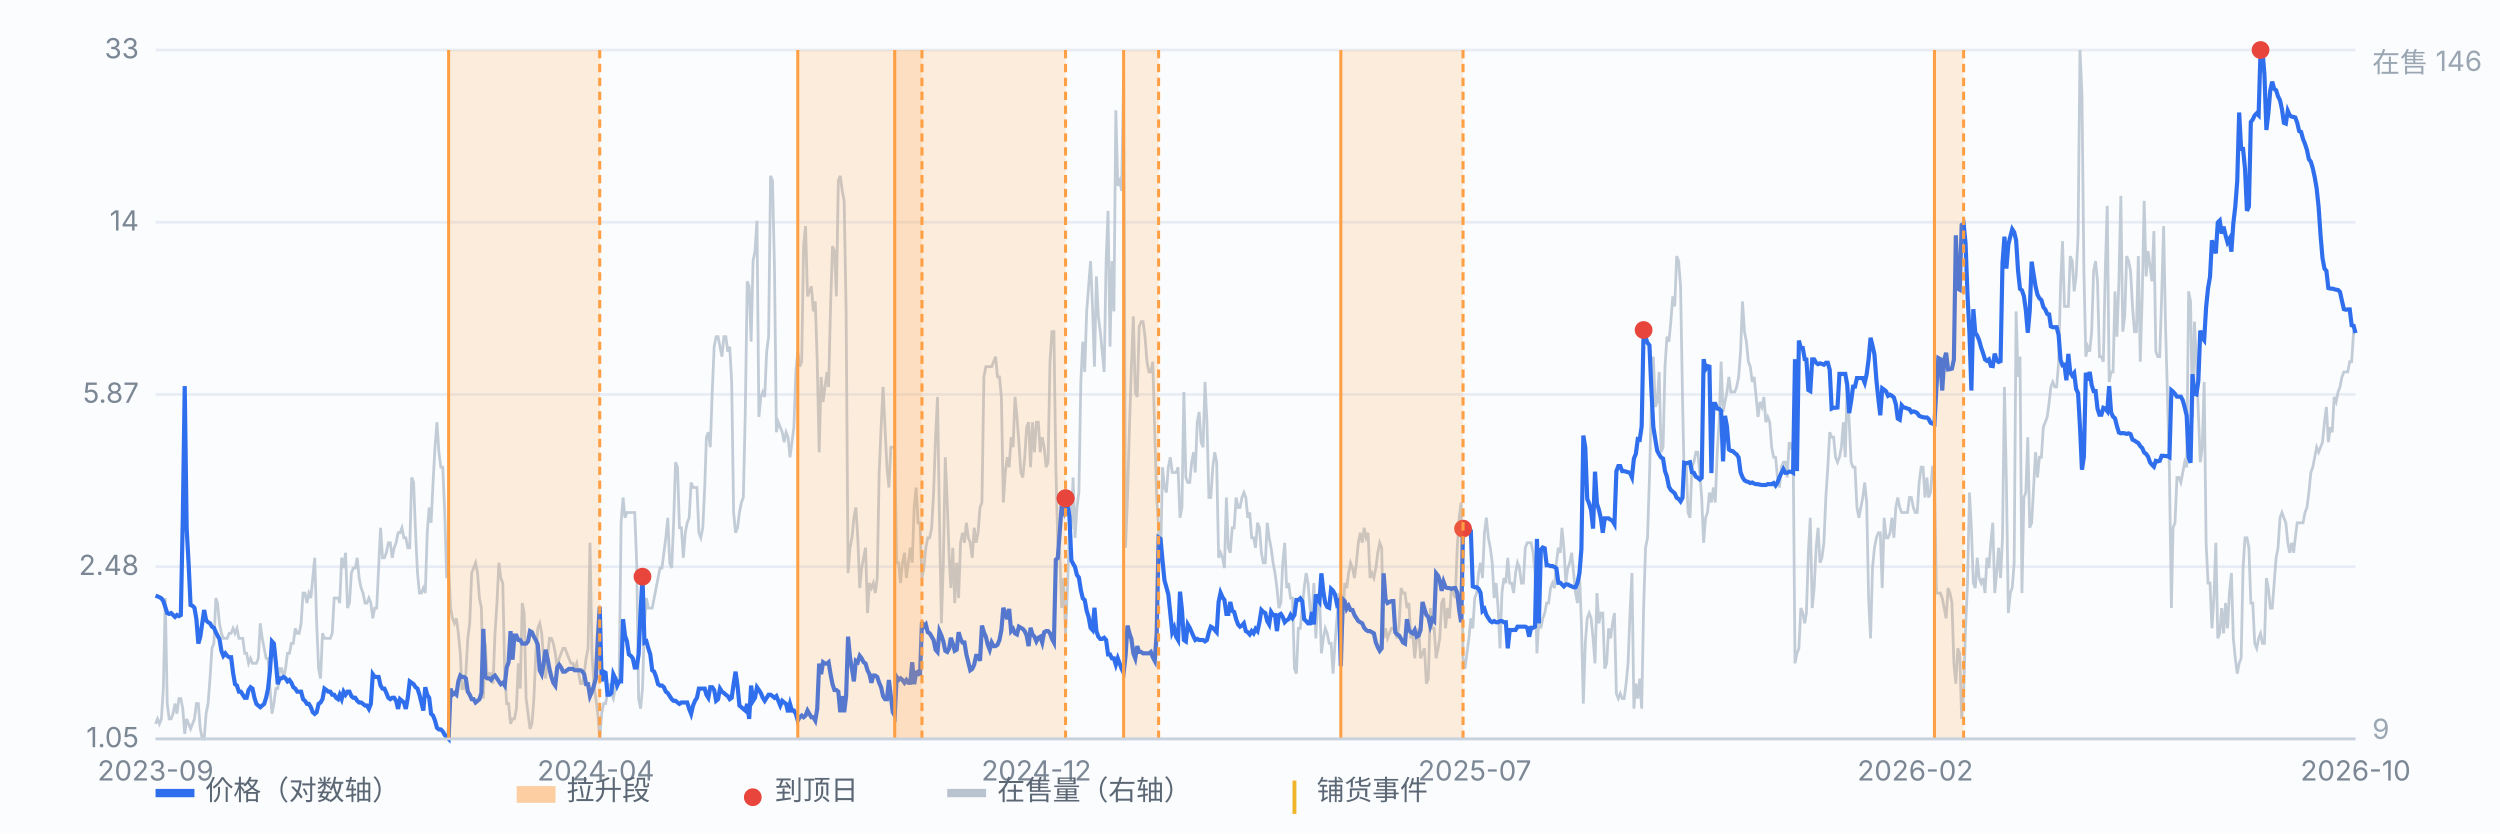
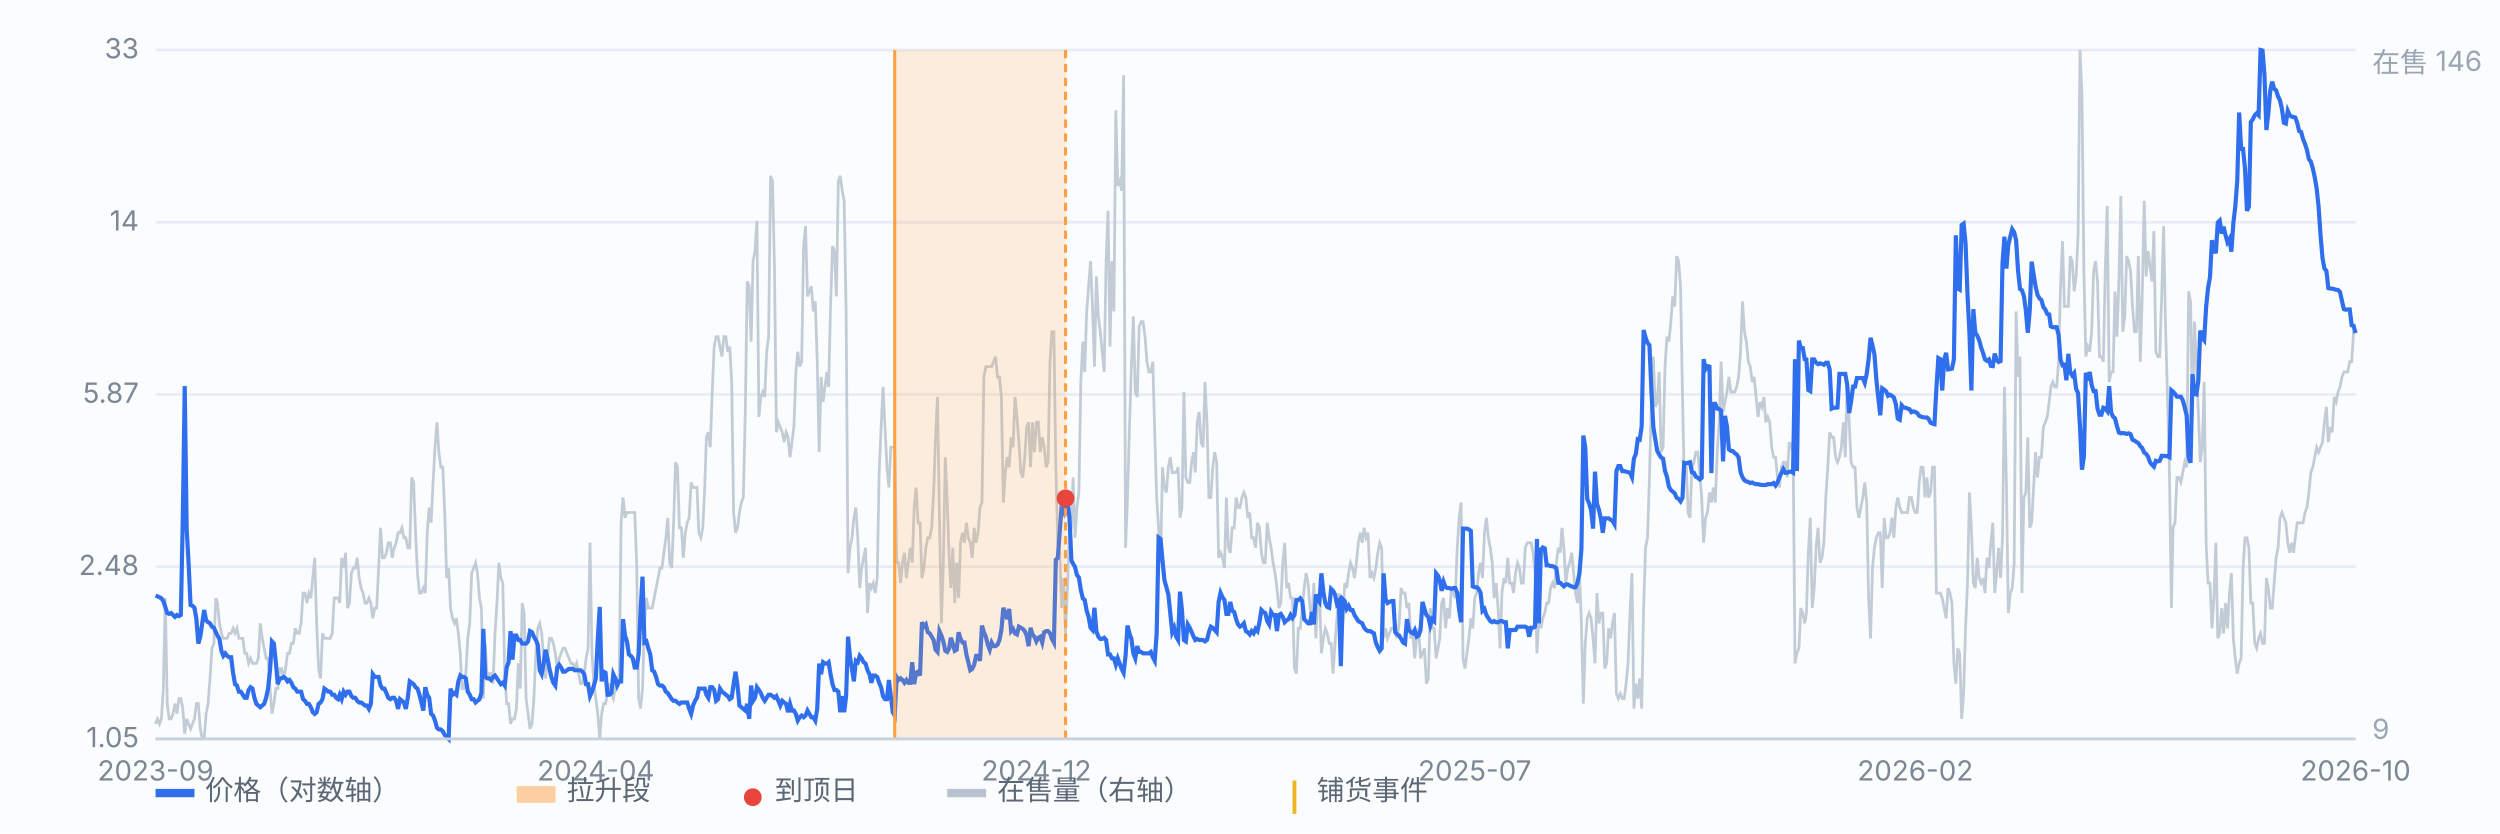
<svg xmlns="http://www.w3.org/2000/svg" viewBox="0 0 900 300" preserveAspectRatio="xMidYMid meet" style="width:100%;max-width:900px;height:auto;display:block" font-family="-apple-system,Segoe UI,Microsoft YaHei,sans-serif" font-size="10">
  <rect x="0" y="0" width="900" height="300" fill="#fbfcfe" />
  <line x1="56" y1="266.0" x2="848" y2="266.0" stroke="#e8edf5" stroke-width="1" />
  <text x="50" y="269.0" text-anchor="end" fill="#7b8794">1.05</text>
  <line x1="56" y1="204.0" x2="848" y2="204.0" stroke="#e8edf5" stroke-width="1" />
  <text x="50" y="207.0" text-anchor="end" fill="#7b8794">2.48</text>
  <line x1="56" y1="142.0" x2="848" y2="142.0" stroke="#e8edf5" stroke-width="1" />
  <text x="50" y="145.0" text-anchor="end" fill="#7b8794">5.87</text>
  <line x1="56" y1="80.0" x2="848" y2="80.0" stroke="#e8edf5" stroke-width="1" />
  <text x="50" y="83.0" text-anchor="end" fill="#7b8794">14</text>
  <line x1="56" y1="18.0" x2="848" y2="18.0" stroke="#e8edf5" stroke-width="1" />
  <text x="50" y="21.0" text-anchor="end" fill="#7b8794">33</text>
  <path d="M56.0 260.6 L56.7 258.8 L57.4 260.6 L58.1 258.8 L58.8 247.9 L59.5 215.3 L60.2 253.3 L60.9 258.8 L61.6 258.8 L62.3 256.9 L63.0 253.3 L63.7 256.9 L64.4 251.5 L65.1 251.5 L65.8 255.1 L66.5 264.2 L67.2 258.8 L67.9 260.6 L68.6 262.4 L69.3 260.6 L70.0 258.8 L70.7 253.3 L71.4 253.3 L72.1 262.4 L72.8 266.0 L73.5 266.0 L74.2 256.9 L74.9 253.3 L75.6 244.3 L76.3 233.4 L77.0 231.6 L77.7 215.3 L78.3 217.1 L79.0 224.4 L79.7 228.0 L80.4 229.8 L81.1 229.8 L81.8 229.8 L82.5 228.0 L83.2 228.0 L83.9 226.2 L84.6 228.0 L85.3 226.2 L86.0 229.8 L86.7 229.8 L87.4 229.8 L88.1 235.2 L88.8 235.2 L89.5 238.8 L90.2 237.0 L90.9 238.8 L91.6 238.8 L92.3 238.8 L93.0 237.0 L93.7 224.4 L94.4 229.8 L95.1 233.4 L95.8 237.0 L96.5 237.0 L97.2 247.9 L97.9 256.9 L98.6 253.3 L99.3 247.9 L100.0 247.9 L100.7 240.7 L101.4 240.7 L102.1 244.3 L102.8 240.7 L103.5 235.2 L104.2 235.2 L104.9 231.6 L105.6 231.6 L106.3 226.2 L107.0 228.0 L107.7 228.0 L108.4 224.4 L109.1 213.5 L109.8 213.5 L110.5 217.1 L111.2 213.5 L111.9 215.3 L112.6 208.1 L113.3 200.8 L114.0 224.4 L114.7 240.7 L115.4 244.3 L116.1 228.0 L116.8 229.8 L117.5 229.8 L118.2 229.8 L118.9 229.8 L119.6 228.0 L120.3 215.3 L121.0 215.3 L121.7 215.3 L122.3 217.1 L123.0 200.8 L123.7 204.5 L124.4 199.0 L125.1 218.9 L125.8 217.1 L126.5 206.3 L127.2 204.5 L127.9 204.5 L128.6 200.8 L129.3 208.1 L130.0 211.7 L130.7 213.5 L131.4 217.1 L132.1 217.1 L132.8 215.3 L133.5 217.1 L134.2 222.6 L134.9 218.9 L135.6 218.9 L136.3 204.5 L137.0 190.0 L137.7 200.8 L138.4 200.8 L139.1 199.0 L139.8 195.4 L140.5 195.4 L141.2 200.8 L141.9 197.2 L142.6 195.4 L143.3 191.8 L144.0 191.8 L144.7 190.0 L145.4 193.6 L146.1 193.6 L146.8 197.2 L147.5 197.2 L148.2 171.9 L148.9 173.7 L149.6 191.8 L150.3 206.3 L151.0 213.5 L151.7 213.5 L152.4 211.7 L153.1 213.5 L153.8 191.8 L154.5 182.7 L155.2 188.2 L155.9 173.7 L156.6 161.0 L157.3 152.0 L158.0 162.8 L158.7 168.2 L159.4 168.2 L160.1 184.5 L160.8 208.1 L161.5 204.5 L162.2 218.9 L162.9 222.6 L163.6 224.4 L164.3 222.6 L165.0 228.0 L165.7 235.2 L166.3 247.9 L167.0 247.9 L167.7 242.5 L168.4 229.8 L169.1 224.4 L169.8 206.3 L170.5 204.5 L171.2 202.6 L171.9 206.3 L172.6 215.3 L173.3 218.9 L174.0 251.5 L174.7 231.6 L175.4 244.3 L176.1 242.5 L176.8 242.5 L177.5 246.1 L178.2 228.0 L178.9 217.1 L179.6 202.6 L180.3 208.1 L181.0 209.9 L181.7 242.5 L182.4 253.3 L183.1 253.3 L183.8 260.6 L184.5 258.8 L185.2 258.8 L185.9 255.1 L186.6 238.8 L187.3 247.9 L188.0 217.1 L188.7 220.7 L189.4 251.5 L190.1 256.9 L190.8 262.4 L191.5 260.6 L192.2 251.5 L192.9 235.2 L193.6 226.2 L194.3 224.4 L195.0 228.0 L195.7 237.0 L196.4 244.3 L197.1 237.0 L197.8 229.8 L198.5 229.8 L199.2 231.6 L199.9 235.2 L200.6 240.7 L201.3 237.0 L202.0 235.2 L202.7 233.4 L203.4 233.4 L204.1 235.2 L204.8 237.0 L205.5 238.8 L206.2 238.8 L206.9 240.7 L207.6 238.8 L208.3 242.5 L209.0 246.1 L209.7 246.1 L210.3 242.5 L211.0 237.0 L211.7 233.4 L212.4 195.4 L213.1 235.2 L213.8 246.1 L214.5 251.5 L215.2 256.9 L215.9 266.0 L216.6 256.9 L217.3 253.3 L218.0 253.3 L218.7 249.7 L219.4 246.1 L220.1 249.7 L220.8 251.5 L221.5 247.9 L222.2 244.3 L222.9 244.3 L223.6 188.2 L224.3 179.1 L225.0 186.4 L225.7 184.5 L226.4 184.5 L227.1 184.5 L227.8 184.5 L228.5 184.5 L229.2 202.6 L229.9 251.5 L230.6 255.1 L231.3 247.9 L232.0 224.4 L232.7 215.3 L233.4 218.9 L234.1 218.9 L234.8 218.9 L235.5 215.3 L236.2 211.7 L236.9 208.1 L237.6 204.5 L238.3 204.5 L239.0 199.0 L239.7 193.6 L240.4 186.4 L241.1 202.6 L241.8 204.5 L242.5 188.2 L243.2 166.4 L243.9 168.2 L244.6 190.0 L245.3 190.0 L246.0 200.8 L246.7 191.8 L247.4 188.2 L248.1 186.4 L248.8 173.7 L249.5 175.5 L250.2 175.5 L250.9 175.5 L251.6 191.8 L252.3 193.6 L253.0 190.0 L253.7 175.5 L254.3 157.4 L255.0 155.6 L255.7 161.0 L256.4 141.1 L257.1 124.8 L257.8 121.2 L258.5 121.2 L259.2 124.8 L259.9 128.4 L260.6 121.2 L261.3 121.2 L262.0 126.6 L262.7 124.8 L263.4 137.5 L264.1 184.5 L264.8 191.8 L265.5 190.0 L266.2 184.5 L266.9 180.9 L267.6 179.1 L268.3 148.3 L269.0 101.3 L269.7 103.1 L270.4 123.0 L271.1 94.0 L271.8 90.4 L272.5 79.5 L273.2 150.1 L273.9 142.9 L274.6 141.1 L275.3 142.9 L276.0 126.6 L276.7 121.2 L277.4 63.3 L278.1 65.1 L278.8 95.8 L279.5 155.6 L280.2 152.0 L280.9 153.8 L281.6 155.6 L282.3 159.2 L283.0 155.6 L283.7 157.4 L284.4 164.6 L285.1 159.2 L285.8 153.8 L286.5 133.9 L287.2 126.6 L287.9 132.0 L288.6 130.2 L289.3 88.6 L290.0 81.4 L290.7 106.7 L291.4 104.9 L292.1 103.1 L292.8 112.1 L293.5 108.5 L294.2 130.2 L294.9 162.8 L295.6 135.7 L296.3 144.7 L297.0 139.3 L297.7 133.9 L298.3 139.3 L299.0 110.3 L299.7 88.6 L300.4 90.4 L301.1 106.7 L301.8 65.1 L302.5 63.3 L303.2 68.7 L303.9 72.3 L304.6 112.1 L305.3 206.3 L306.0 197.2 L306.7 193.6 L307.4 186.4 L308.1 182.7 L308.8 193.6 L309.5 211.7 L310.2 204.5 L310.9 200.8 L311.6 197.2 L312.3 220.7 L313.0 209.9 L313.7 211.7 L314.4 209.9 L315.1 213.5 L315.8 208.1 L316.5 170.1 L317.2 153.8 L317.9 139.3 L318.6 153.8 L319.3 168.2 L320.0 175.5 L320.7 161.0 L321.4 161.0 L322.1 161.0 L322.8 202.6 L323.5 202.6 L324.2 209.9 L324.9 202.6 L325.6 199.0 L326.3 208.1 L327.0 202.6 L327.7 197.2 L328.4 202.6 L329.1 182.7 L329.8 175.5 L330.5 188.2 L331.2 188.2 L331.9 208.1 L332.6 204.5 L333.3 197.2 L334.0 193.6 L334.7 193.6 L335.4 190.0 L336.1 177.3 L336.8 157.4 L337.5 142.9 L338.2 186.4 L338.9 224.4 L339.6 202.6 L340.3 164.6 L341.0 180.9 L341.7 200.8 L342.3 211.7 L343.0 197.2 L343.7 217.1 L344.4 202.6 L345.1 215.3 L345.8 195.4 L346.5 191.8 L347.2 195.4 L347.9 188.2 L348.6 193.6 L349.3 195.4 L350.0 200.8 L350.7 190.0 L351.4 195.4 L352.1 191.8 L352.8 182.7 L353.5 180.9 L354.2 135.7 L354.9 132.0 L355.6 132.0 L356.3 132.0 L357.0 132.0 L357.7 130.2 L358.4 128.4 L359.1 135.7 L359.8 135.7 L360.5 142.9 L361.2 180.9 L361.9 170.1 L362.6 164.6 L363.3 168.2 L364.0 157.4 L364.7 161.0 L365.4 142.9 L366.1 150.1 L366.8 159.2 L367.5 170.1 L368.2 171.9 L368.9 164.6 L369.6 153.8 L370.3 152.0 L371.0 168.2 L371.7 152.0 L372.4 162.8 L373.1 152.0 L373.8 152.0 L374.5 162.8 L375.2 157.4 L375.9 161.0 L376.6 168.2 L377.3 166.4 L378.0 130.2 L378.7 119.4 L379.4 119.4 L380.1 168.2 L380.8 195.4 L381.5 199.0 L382.2 218.9 L382.9 208.1 L383.6 228.0 L384.3 211.7 L385.0 190.0 L385.7 190.0 L386.3 171.9 L387.0 193.6 L387.7 182.7 L388.4 177.3 L389.1 137.5 L389.8 123.0 L390.5 133.9 L391.2 112.1 L391.9 103.1 L392.6 94.0 L393.3 110.3 L394.0 132.0 L394.7 99.5 L395.4 113.9 L396.1 119.4 L396.8 126.6 L397.5 133.9 L398.2 94.0 L398.9 75.9 L399.6 124.8 L400.3 94.0 L401.0 112.1 L401.7 39.7 L402.4 66.9 L403.1 65.1 L403.8 68.7 L404.5 27.1 L405.2 197.2 L405.9 179.1 L406.6 153.8 L407.3 132.0 L408.0 113.9 L408.7 141.1 L409.4 142.9 L410.1 117.6 L410.8 115.8 L411.5 115.8 L412.2 121.2 L412.9 130.2 L413.6 133.9 L414.3 133.9 L415.0 130.2 L415.7 155.6 L416.4 179.1 L417.1 190.0 L417.8 202.6 L418.5 168.2 L419.2 175.5 L419.9 177.3 L420.6 168.2 L421.3 164.6 L422.0 170.1 L422.7 170.1 L423.4 170.1 L424.1 168.2 L424.8 186.4 L425.5 182.7 L426.2 141.1 L426.9 171.9 L427.6 173.7 L428.3 173.7 L429.0 166.4 L429.7 162.8 L430.3 170.1 L431.0 152.0 L431.7 148.3 L432.4 159.2 L433.1 161.0 L433.8 137.5 L434.5 152.0 L435.2 179.1 L435.9 179.1 L436.6 168.2 L437.3 162.8 L438.0 166.4 L438.7 200.8 L439.4 199.0 L440.1 200.8 L440.8 204.5 L441.5 179.1 L442.2 197.2 L442.9 199.0 L443.6 190.0 L444.3 190.0 L445.0 179.1 L445.7 182.7 L446.4 182.7 L447.1 179.1 L447.8 177.3 L448.5 179.1 L449.2 186.4 L449.9 184.5 L450.6 193.6 L451.3 193.6 L452.0 197.2 L452.7 188.2 L453.4 190.0 L454.1 199.0 L454.8 202.6 L455.5 202.6 L456.2 188.2 L456.9 193.6 L457.6 197.2 L458.3 202.6 L459.0 206.3 L459.7 211.7 L460.4 218.9 L461.1 217.1 L461.8 202.6 L462.5 195.4 L463.2 211.7 L463.9 209.9 L464.6 215.3 L465.3 215.3 L466.0 240.7 L466.7 242.5 L467.4 226.2 L468.1 226.2 L468.8 218.9 L469.5 211.7 L470.2 206.3 L470.9 209.9 L471.6 218.9 L472.3 222.6 L473.0 209.9 L473.7 229.8 L474.3 217.1 L475.0 213.5 L475.7 235.2 L476.4 229.8 L477.1 226.2 L477.8 228.0 L478.5 231.6 L479.2 231.6 L479.9 242.5 L480.6 231.6 L481.3 222.6 L482.0 213.5 L482.7 220.7 L483.4 224.4 L484.1 209.9 L484.8 211.7 L485.5 206.3 L486.2 202.6 L486.9 204.5 L487.6 208.1 L488.3 202.6 L489.0 195.4 L489.7 191.8 L490.4 195.4 L491.1 190.0 L491.8 193.6 L492.5 191.8 L493.2 208.1 L493.9 206.3 L494.6 208.1 L495.3 204.5 L496.0 199.0 L496.7 195.4 L497.4 197.2 L498.1 229.8 L498.8 226.2 L499.5 229.8 L500.2 228.0 L500.9 226.2 L501.6 226.2 L502.3 228.0 L503.0 229.8 L503.7 224.4 L504.4 211.7 L505.1 213.5 L505.8 213.5 L506.5 218.9 L507.2 217.1 L507.9 229.8 L508.6 228.0 L509.3 237.0 L510.0 229.8 L510.7 226.2 L511.4 237.0 L512.1 235.2 L512.8 233.4 L513.5 246.1 L514.2 244.3 L514.9 218.9 L515.6 226.2 L516.3 226.2 L517.0 237.0 L517.7 233.4 L518.3 229.8 L519.0 217.1 L519.7 215.3 L520.4 226.2 L521.1 218.9 L521.8 222.6 L522.5 211.7 L523.2 213.5 L523.9 215.3 L524.6 197.2 L525.3 186.4 L526.0 180.9 L526.7 237.0 L527.4 240.7 L528.1 235.2 L528.8 229.8 L529.5 222.6 L530.2 226.2 L530.9 215.3 L531.6 213.5 L532.3 206.3 L533.0 202.6 L533.7 208.1 L534.4 191.8 L535.1 186.4 L535.8 193.6 L536.5 197.2 L537.2 202.6 L537.9 215.3 L538.6 209.9 L539.3 218.9 L540.0 233.4 L540.7 213.5 L541.4 208.1 L542.1 209.9 L542.8 200.8 L543.5 209.9 L544.2 209.9 L544.9 213.5 L545.6 206.3 L546.3 202.6 L547.0 204.5 L547.7 209.9 L548.4 209.9 L549.1 197.2 L549.8 195.4 L550.5 195.4 L551.2 195.4 L551.9 199.0 L552.6 206.3 L553.3 235.2 L554.0 222.6 L554.7 226.2 L555.4 222.6 L556.1 220.7 L556.8 217.1 L557.5 217.1 L558.2 211.7 L558.9 209.9 L559.6 211.7 L560.3 202.6 L561.0 197.2 L561.7 199.0 L562.3 190.0 L563.0 197.2 L563.7 209.9 L564.4 204.5 L565.1 202.6 L565.8 199.0 L566.5 206.3 L567.2 213.5 L567.9 217.1 L568.6 206.3 L569.3 224.4 L570.0 253.3 L570.7 231.6 L571.4 222.6 L572.1 220.7 L572.8 222.6 L573.5 229.8 L574.2 238.8 L574.9 213.5 L575.6 224.4 L576.3 220.7 L577.0 220.7 L577.7 240.7 L578.4 238.8 L579.1 226.2 L579.8 229.8 L580.5 224.4 L581.2 220.7 L581.9 249.7 L582.6 251.5 L583.3 249.7 L584.0 251.5 L584.7 251.5 L585.4 246.1 L586.1 238.8 L586.8 220.7 L587.5 206.3 L588.2 255.1 L588.9 246.1 L589.6 251.5 L590.3 244.3 L591.0 255.1 L591.7 218.9 L592.4 197.2 L593.1 193.6 L593.8 171.9 L594.5 144.7 L595.2 128.4 L595.9 146.5 L596.6 144.7 L597.3 133.9 L598.0 162.8 L598.7 161.0 L599.4 132.0 L600.1 121.2 L600.8 123.0 L601.5 115.8 L602.2 106.7 L602.9 110.3 L603.6 92.2 L604.3 94.0 L605.0 103.1 L605.7 142.9 L606.3 171.9 L607.0 166.4 L607.7 184.5 L608.4 186.4 L609.1 168.2 L609.8 166.4 L610.5 162.8 L611.2 162.8 L611.9 170.1 L612.6 179.1 L613.3 195.4 L614.0 186.4 L614.7 184.5 L615.4 177.3 L616.1 180.9 L616.8 175.5 L617.5 180.9 L618.2 162.8 L618.9 152.0 L619.6 130.2 L620.3 148.3 L621.0 144.7 L621.7 141.1 L622.4 135.7 L623.1 141.1 L623.8 141.1 L624.5 141.1 L625.2 139.3 L625.9 135.7 L626.6 126.6 L627.3 108.5 L628.0 119.4 L628.7 123.0 L629.4 130.2 L630.1 132.0 L630.8 137.5 L631.5 135.7 L632.2 142.9 L632.9 150.1 L633.6 144.7 L634.3 146.5 L635.0 142.9 L635.7 152.0 L636.4 150.1 L637.1 152.0 L637.8 161.0 L638.5 164.6 L639.2 164.6 L639.9 171.9 L640.6 175.5 L641.3 168.2 L642.0 166.4 L642.7 166.4 L643.4 171.9 L644.1 159.2 L644.8 161.0 L645.5 159.2 L646.2 238.8 L646.9 235.2 L647.6 233.4 L648.3 218.9 L649.0 220.7 L649.7 224.4 L650.3 220.7 L651.0 199.0 L651.7 186.4 L652.4 218.9 L653.1 211.7 L653.8 197.2 L654.5 190.0 L655.2 202.6 L655.9 200.8 L656.6 195.4 L657.3 179.1 L658.0 168.2 L658.7 155.6 L659.4 157.4 L660.1 157.4 L660.8 164.6 L661.5 166.4 L662.2 164.6 L662.9 161.0 L663.6 152.0 L664.3 164.6 L665.0 137.5 L665.7 152.0 L666.4 166.4 L667.1 168.2 L667.8 168.2 L668.5 182.7 L669.2 186.4 L669.9 182.7 L670.6 179.1 L671.3 173.7 L672.0 180.9 L672.7 215.3 L673.4 229.8 L674.1 204.5 L674.8 197.2 L675.5 193.6 L676.2 191.8 L676.9 191.8 L677.6 211.7 L678.3 186.4 L679.0 193.6 L679.7 193.6 L680.4 191.8 L681.1 186.4 L681.8 193.6 L682.5 182.7 L683.2 179.1 L683.9 182.7 L684.6 184.5 L685.3 184.5 L686.0 184.5 L686.7 184.5 L687.4 179.1 L688.1 179.1 L688.8 182.7 L689.5 184.5 L690.2 184.5 L690.9 173.7 L691.6 168.2 L692.3 168.2 L693.0 179.1 L693.7 171.9 L694.3 179.1 L695.0 177.3 L695.7 168.2 L696.4 168.2 L697.1 213.5 L697.8 213.5 L698.5 213.5 L699.2 215.3 L699.9 218.9 L700.6 222.6 L701.3 211.7 L702.0 213.5 L702.7 217.1 L703.4 238.8 L704.1 246.1 L704.8 233.4 L705.5 235.2 L706.2 258.8 L706.9 249.7 L707.6 226.2 L708.3 209.9 L709.0 177.3 L709.7 190.0 L710.4 209.9 L711.1 211.7 L711.8 200.8 L712.5 208.1 L713.2 209.9 L713.9 208.1 L714.6 213.5 L715.3 200.8 L716.0 204.5 L716.7 195.4 L717.4 188.2 L718.1 213.5 L718.8 206.3 L719.5 197.2 L720.2 208.1 L720.9 193.6 L721.6 139.3 L722.3 173.7 L723.0 220.7 L723.7 213.5 L724.4 211.7 L725.1 202.6 L725.8 112.1 L726.5 135.7 L727.2 128.4 L727.9 213.5 L728.6 179.1 L729.3 177.3 L730.0 157.4 L730.7 190.0 L731.4 188.2 L732.1 175.5 L732.8 162.8 L733.5 171.9 L734.2 164.6 L734.9 164.6 L735.6 153.8 L736.3 152.0 L737.0 150.1 L737.7 144.7 L738.3 139.3 L739.0 137.5 L739.7 139.3 L740.4 139.3 L741.1 130.2 L741.8 103.1 L742.5 86.8 L743.2 110.3 L743.9 110.3 L744.6 110.3 L745.3 92.2 L746.0 94.0 L746.7 104.9 L747.4 99.5 L748.1 85.0 L748.8 18.0 L749.5 34.3 L750.2 97.6 L750.9 128.4 L751.6 124.8 L752.3 126.6 L753.0 119.4 L753.7 97.6 L754.4 94.0 L755.1 101.3 L755.8 128.4 L756.5 128.4 L757.2 130.2 L757.9 97.6 L758.6 74.1 L759.3 137.5 L760.0 133.9 L760.7 133.9 L761.4 104.9 L762.1 121.2 L762.8 101.3 L763.5 70.5 L764.2 119.4 L764.9 113.9 L765.6 92.2 L766.3 94.0 L767.0 97.6 L767.7 110.3 L768.4 119.4 L769.1 119.4 L769.8 92.2 L770.5 130.2 L771.2 106.7 L771.9 72.3 L772.6 99.5 L773.3 90.4 L774.0 95.8 L774.7 101.3 L775.4 83.2 L776.1 126.6 L776.8 128.4 L777.5 128.4 L778.2 106.7 L778.9 81.4 L779.6 117.6 L780.3 142.9 L781.0 170.1 L781.7 218.9 L782.3 190.0 L783.0 188.2 L783.7 171.9 L784.4 171.9 L785.1 173.7 L785.8 170.1 L786.5 166.4 L787.2 168.2 L787.9 104.9 L788.6 108.5 L789.3 150.1 L790.0 115.8 L790.7 130.2 L791.4 148.3 L792.1 166.4 L792.8 161.0 L793.5 137.5 L794.2 195.4 L794.9 209.9 L795.6 209.9 L796.3 226.2 L797.0 215.3 L797.7 195.4 L798.4 229.8 L799.1 228.0 L799.8 218.9 L800.5 228.0 L801.2 217.1 L801.9 226.2 L802.6 213.5 L803.3 206.3 L804.0 229.8 L804.7 237.0 L805.4 242.5 L806.1 238.8 L806.8 237.0 L807.5 204.5 L808.2 193.6 L808.9 193.6 L809.6 197.2 L810.3 217.1 L811.0 217.1 L811.7 231.6 L812.4 233.4 L813.1 229.8 L813.8 228.0 L814.5 231.6 L815.2 231.6 L815.9 208.1 L816.6 211.7 L817.3 218.9 L818.0 218.9 L818.7 209.9 L819.4 200.8 L820.1 197.2 L820.8 186.4 L821.5 184.5 L822.2 186.4 L822.9 188.2 L823.6 195.4 L824.3 199.0 L825.0 195.4 L825.7 199.0 L826.3 193.6 L827.0 188.2 L827.7 188.2 L828.4 188.2 L829.1 188.2 L829.8 184.5 L830.5 182.7 L831.2 177.3 L831.9 170.1 L832.6 168.2 L833.3 164.6 L834.0 161.0 L834.7 162.8 L835.4 161.0 L836.1 159.2 L836.8 152.0 L837.5 146.5 L838.2 159.2 L838.9 153.8 L839.6 155.6 L840.3 142.9 L841.0 144.7 L841.7 141.1 L842.4 139.3 L843.1 135.7 L843.8 133.9 L844.5 133.9 L845.2 133.9 L845.9 130.2 L846.6 130.2 L847.3 119.4 L848.0 119.4" fill="none" stroke="#b9c3cf" stroke-width="1" opacity="0.85" />
  <text x="854" y="26" fill="#9aa6b2">在售 146</text>
  <text x="854" y="266" fill="#9aa6b2">9</text>
  <path d="M56.0 214.4 L56.7 214.7 L57.4 215.0 L58.1 215.4 L58.8 216.4 L59.5 218.5 L60.2 220.7 L60.9 221.0 L61.6 220.7 L62.3 221.4 L63.0 222.1 L63.7 221.4 L64.4 221.8 L65.1 221.4 L65.8 186.8 L66.5 139.0 L67.2 190.3 L67.9 202.9 L68.6 217.8 L69.3 218.1 L70.0 218.8 L70.7 222.9 L71.4 231.7 L72.1 229.2 L72.8 224.4 L73.5 219.6 L74.2 223.3 L74.9 224.0 L75.6 224.4 L76.3 225.6 L77.0 226.0 L77.7 227.6 L78.3 228.8 L79.0 230.0 L79.7 234.3 L80.4 236.1 L81.1 235.2 L81.8 236.1 L82.5 236.6 L83.2 236.6 L83.9 242.2 L84.6 246.3 L85.3 246.8 L86.0 249.0 L86.7 249.0 L87.4 250.1 L88.1 251.2 L88.8 251.2 L89.5 248.4 L90.2 247.4 L90.9 247.9 L91.6 251.2 L92.3 253.4 L93.0 254.0 L93.7 254.6 L94.4 254.0 L95.1 253.4 L95.8 251.2 L96.5 247.9 L97.2 241.3 L97.9 230.9 L98.6 231.7 L99.3 238.4 L100.0 246.3 L100.7 244.2 L101.4 244.2 L102.1 243.7 L102.8 244.2 L103.5 245.3 L104.2 244.8 L104.9 245.8 L105.6 247.4 L106.3 247.9 L107.0 249.0 L107.7 249.0 L108.4 249.0 L109.1 251.7 L109.8 252.3 L110.5 253.4 L111.2 253.4 L111.9 254.6 L112.6 256.4 L113.3 257.0 L114.0 256.4 L114.7 253.4 L115.4 252.9 L116.1 251.7 L116.8 247.9 L117.5 248.4 L118.2 249.0 L118.9 249.0 L119.6 250.1 L120.3 250.1 L121.0 251.2 L121.7 251.7 L122.3 250.1 L123.0 251.7 L123.7 249.0 L124.4 250.1 L125.1 249.0 L125.8 249.0 L126.5 250.6 L127.2 251.2 L127.9 251.2 L128.6 252.3 L129.3 252.9 L130.0 252.9 L130.7 253.4 L131.4 254.0 L132.1 254.0 L132.8 255.2 L133.5 253.4 L134.2 242.7 L134.9 243.7 L135.6 243.7 L136.3 243.7 L137.0 246.8 L137.7 247.9 L138.4 247.9 L139.1 249.5 L139.8 251.2 L140.5 251.7 L141.2 251.2 L141.9 251.2 L142.6 252.3 L143.3 255.2 L144.0 251.7 L144.7 252.3 L145.4 252.9 L146.1 255.2 L146.8 251.2 L147.5 245.3 L148.2 245.8 L148.9 246.3 L149.6 247.4 L150.3 247.9 L151.0 250.1 L151.7 252.9 L152.4 255.8 L153.1 247.4 L153.8 250.1 L154.5 251.2 L155.2 257.0 L155.9 257.6 L156.6 259.4 L157.3 262.0 L158.0 262.6 L158.7 262.6 L159.4 263.3 L160.1 264.6 L160.8 265.3 L161.5 266.0 L162.2 247.9 L162.9 250.1 L163.6 249.5 L164.3 250.1 L165.0 245.3 L165.7 243.2 L166.3 243.7 L167.0 243.7 L167.7 244.2 L168.4 249.0 L169.1 250.1 L169.8 251.7 L170.5 251.7 L171.2 252.9 L171.9 252.3 L172.6 251.7 L173.3 249.5 L174.0 226.4 L174.7 243.7 L175.4 244.2 L176.1 244.2 L176.8 244.8 L177.5 243.7 L178.2 243.2 L178.9 244.2 L179.6 245.3 L180.3 246.3 L181.0 245.8 L181.7 246.8 L182.4 240.3 L183.1 238.4 L183.8 227.2 L184.5 237.5 L185.2 228.8 L185.9 228.8 L186.6 230.4 L187.3 230.4 L188.0 231.7 L188.7 231.7 L189.4 231.7 L190.1 230.9 L190.8 227.2 L191.5 227.6 L192.2 229.2 L192.9 230.4 L193.6 232.1 L194.3 241.3 L195.0 242.7 L195.7 238.9 L196.4 233.9 L197.1 237.0 L197.8 240.8 L198.5 243.7 L199.2 245.8 L199.9 246.8 L200.6 240.3 L201.3 239.3 L202.0 240.3 L202.7 241.8 L203.4 241.8 L204.1 241.3 L204.8 240.8 L205.5 240.8 L206.2 240.8 L206.9 241.3 L207.6 241.3 L208.3 241.3 L209.0 241.3 L209.7 241.8 L210.3 242.7 L211.0 246.3 L211.7 246.3 L212.4 250.6 L213.1 249.0 L213.8 246.8 L214.5 244.2 L215.2 230.0 L215.9 218.5 L216.6 245.3 L217.3 241.8 L218.0 242.2 L218.7 250.1 L219.4 250.1 L220.1 249.5 L220.8 242.7 L221.5 244.2 L222.2 246.8 L222.9 245.3 L223.6 245.3 L224.3 222.9 L225.0 228.8 L225.7 230.9 L226.4 235.6 L227.1 236.1 L227.8 237.0 L228.5 240.3 L229.2 240.3 L229.9 235.6 L230.6 220.3 L231.3 207.6 L232.0 231.3 L232.7 230.9 L233.4 233.4 L234.1 235.6 L234.8 241.3 L235.5 241.8 L236.2 243.7 L236.9 246.3 L237.6 246.8 L238.3 246.8 L239.0 247.4 L239.7 249.0 L240.4 249.5 L241.1 250.6 L241.8 251.7 L242.5 252.3 L243.2 252.3 L243.9 252.9 L244.6 253.4 L245.3 252.9 L246.0 252.9 L246.7 252.9 L247.4 252.9 L248.1 255.2 L248.8 257.0 L249.5 254.0 L250.2 252.3 L250.9 251.2 L251.6 247.9 L252.3 247.9 L253.0 247.9 L253.7 247.9 L254.3 250.1 L255.0 251.2 L255.7 247.4 L256.4 247.4 L257.1 248.4 L257.8 252.3 L258.5 251.7 L259.2 247.9 L259.9 249.0 L260.6 249.5 L261.3 250.1 L262.0 250.6 L262.7 251.7 L263.4 251.2 L264.1 246.3 L264.8 241.8 L265.5 246.8 L266.2 254.0 L266.9 254.6 L267.6 255.2 L268.3 255.8 L269.0 253.4 L269.7 258.8 L270.4 246.8 L271.1 252.3 L271.8 251.2 L272.5 247.4 L273.2 248.4 L273.9 249.5 L274.6 251.2 L275.3 252.3 L276.0 251.2 L276.7 250.1 L277.4 250.1 L278.1 250.6 L278.8 251.2 L279.5 250.6 L280.2 252.3 L280.9 254.0 L281.6 252.3 L282.3 252.9 L283.0 253.4 L283.7 256.4 L284.4 253.4 L285.1 255.8 L285.8 255.8 L286.5 257.0 L287.2 259.4 L287.9 258.2 L288.6 257.6 L289.3 258.2 L290.0 257.6 L290.7 255.8 L291.4 257.0 L292.1 258.2 L292.8 258.2 L293.5 259.4 L294.2 255.2 L294.9 238.9 L295.6 242.7 L296.3 238.4 L297.0 238.9 L297.7 238.9 L298.3 238.4 L299.0 242.7 L299.7 246.3 L300.4 248.4 L301.1 248.4 L301.8 249.0 L302.5 256.4 L303.2 250.6 L303.9 256.4 L304.6 250.6 L305.3 229.2 L306.0 236.6 L306.7 240.8 L307.4 245.3 L308.1 237.9 L308.8 238.4 L309.5 236.1 L310.2 237.0 L310.9 238.4 L311.6 238.9 L312.3 241.3 L313.0 242.7 L313.7 245.8 L314.4 243.2 L315.1 243.2 L315.8 243.7 L316.5 245.8 L317.2 247.4 L317.9 250.6 L318.6 251.7 L319.3 251.7 L320.0 244.8 L320.7 250.6 L321.4 256.4 L322.1 257.6 L322.8 243.7 L323.5 244.8 L324.2 244.2 L324.9 244.8 L325.6 245.8 L326.3 244.8 L327.0 245.8 L327.7 245.8 L328.4 238.4 L329.1 246.3 L329.8 242.2 L330.5 241.8 L331.2 243.2 L331.9 224.0 L332.6 225.6 L333.3 224.8 L334.0 227.6 L334.7 228.0 L335.4 229.2 L336.1 230.4 L336.8 233.9 L337.5 234.7 L338.2 227.2 L338.9 228.8 L339.6 230.9 L340.3 234.3 L341.0 234.7 L341.7 233.4 L342.3 229.6 L343.0 231.7 L343.7 234.3 L344.4 233.9 L345.1 227.6 L345.8 230.0 L346.5 231.3 L347.2 231.3 L347.9 235.6 L348.6 238.4 L349.3 241.3 L350.0 240.8 L350.7 239.3 L351.4 236.1 L352.1 236.1 L352.8 237.9 L353.5 225.2 L354.2 227.6 L354.9 229.2 L355.6 232.1 L356.3 233.9 L357.0 231.3 L357.7 232.6 L358.4 232.6 L359.1 232.1 L359.8 230.4 L360.5 226.8 L361.2 218.8 L361.9 220.7 L362.6 222.9 L363.3 219.2 L364.0 227.2 L364.7 226.4 L365.4 228.0 L366.1 228.4 L366.8 225.6 L367.5 226.0 L368.2 226.4 L368.9 227.2 L369.6 228.8 L370.3 232.6 L371.0 226.0 L371.7 228.4 L372.4 229.2 L373.1 230.9 L373.8 229.6 L374.5 229.2 L375.2 231.3 L375.9 227.6 L376.6 227.2 L377.3 227.2 L378.0 228.0 L378.7 230.0 L379.4 231.3 L380.1 201.5 L380.8 200.9 L381.5 191.6 L382.2 182.0 L382.9 183.9 L383.6 179.4 L384.3 180.7 L385.0 186.1 L385.7 201.8 L386.3 202.9 L387.0 204.1 L387.7 207.0 L388.4 207.9 L389.1 212.4 L389.8 215.4 L390.5 216.0 L391.2 219.9 L391.9 222.1 L392.6 226.0 L393.3 226.8 L394.0 218.8 L394.7 227.2 L395.4 229.2 L396.1 230.0 L396.8 230.0 L397.5 229.6 L398.2 230.4 L398.9 235.6 L399.6 235.6 L400.3 237.0 L401.0 237.0 L401.7 239.3 L402.4 237.0 L403.1 238.9 L403.8 240.8 L404.5 242.2 L405.2 236.1 L405.9 225.2 L406.6 228.0 L407.3 230.0 L408.0 235.2 L408.7 237.0 L409.4 232.6 L410.1 234.7 L410.8 234.7 L411.5 235.2 L412.2 235.2 L412.9 235.2 L413.6 235.2 L414.3 234.7 L415.0 236.6 L415.7 237.9 L416.4 228.0 L417.1 193.5 L417.8 194.0 L418.5 201.8 L419.2 208.9 L419.9 211.4 L420.6 214.0 L421.3 220.7 L422.0 227.6 L422.7 226.0 L423.4 229.2 L424.1 230.4 L424.8 213.0 L425.5 219.6 L426.2 230.4 L426.9 230.9 L427.6 224.8 L428.3 226.0 L429.0 227.6 L429.7 229.2 L430.3 230.4 L431.0 230.0 L431.7 230.4 L432.4 230.4 L433.1 230.4 L433.8 230.9 L434.5 230.4 L435.2 227.6 L435.9 225.6 L436.6 226.0 L437.3 226.8 L438.0 227.6 L438.7 216.7 L439.4 213.4 L440.1 215.0 L440.8 216.0 L441.5 221.0 L442.2 221.0 L442.9 216.7 L443.6 219.9 L444.3 220.3 L445.0 222.9 L445.7 224.8 L446.4 225.6 L447.1 225.2 L447.8 224.4 L448.5 227.2 L449.2 227.6 L449.9 228.4 L450.6 227.2 L451.3 228.0 L452.0 226.4 L452.7 227.2 L453.4 224.0 L454.1 219.6 L454.8 220.3 L455.5 220.7 L456.2 223.6 L456.9 224.8 L457.6 220.3 L458.3 221.4 L459.0 221.4 L459.7 227.2 L460.4 221.4 L461.1 221.0 L461.8 222.1 L462.5 224.0 L463.2 223.3 L463.9 222.9 L464.6 221.4 L465.3 222.5 L466.0 221.4 L466.7 216.0 L467.4 216.0 L468.1 215.4 L468.8 216.4 L469.5 222.9 L470.2 223.6 L470.9 224.4 L471.6 224.4 L472.3 220.3 L473.0 224.8 L473.7 214.0 L474.3 215.7 L475.0 216.7 L475.7 206.4 L476.4 213.0 L477.1 217.1 L477.8 218.5 L478.5 218.8 L479.2 212.0 L479.9 212.7 L480.6 214.0 L481.3 217.4 L482.0 216.4 L482.7 239.8 L483.4 215.7 L484.1 216.4 L484.8 219.2 L485.5 218.1 L486.2 219.6 L486.9 219.6 L487.6 221.4 L488.3 222.5 L489.0 223.6 L489.7 224.0 L490.4 224.4 L491.1 226.0 L491.8 226.8 L492.5 227.2 L493.2 227.2 L493.9 227.6 L494.6 228.0 L495.3 231.3 L496.0 233.0 L496.7 234.3 L497.4 233.4 L498.1 206.4 L498.8 215.7 L499.5 217.1 L500.2 216.7 L500.9 216.4 L501.6 216.4 L502.3 227.6 L503.0 228.4 L503.7 228.8 L504.4 230.0 L505.1 231.3 L505.8 231.7 L506.5 222.9 L507.2 226.8 L507.9 227.6 L508.6 228.0 L509.3 226.8 L510.0 229.2 L510.7 228.8 L511.4 226.8 L512.1 216.7 L512.8 219.2 L513.5 221.4 L514.2 222.1 L514.9 225.2 L515.6 222.9 L516.3 223.6 L517.0 206.4 L517.7 207.3 L518.3 208.9 L519.0 212.7 L519.7 209.5 L520.4 211.4 L521.1 211.7 L521.8 211.7 L522.5 212.0 L523.2 211.7 L523.9 211.7 L524.6 213.4 L525.3 219.6 L526.0 224.0 L526.7 190.3 L527.4 190.3 L528.1 190.3 L528.8 190.6 L529.5 191.1 L530.2 211.1 L530.9 211.4 L531.6 211.4 L532.3 212.0 L533.0 213.4 L533.7 219.9 L534.4 219.2 L535.1 221.4 L535.8 222.5 L536.5 223.6 L537.2 224.0 L537.9 223.6 L538.6 224.0 L539.3 224.0 L540.0 223.6 L540.7 223.6 L541.4 224.0 L542.1 224.0 L542.8 233.4 L543.5 226.8 L544.2 226.8 L544.9 226.8 L545.6 226.8 L546.3 225.6 L547.0 225.6 L547.7 225.6 L548.4 225.6 L549.1 225.6 L549.8 226.0 L550.5 229.2 L551.2 226.0 L551.9 226.0 L552.6 225.6 L553.3 194.0 L554.0 224.4 L554.7 197.9 L555.4 197.1 L556.1 197.4 L556.8 203.5 L557.5 203.5 L558.2 203.8 L558.9 203.8 L559.6 204.1 L560.3 204.6 L561.0 209.8 L561.7 209.8 L562.3 210.4 L563.0 211.1 L563.7 210.4 L564.4 210.4 L565.1 210.8 L565.8 211.1 L566.5 211.4 L567.2 211.4 L567.9 209.8 L568.6 206.4 L569.3 197.7 L570.0 156.8 L570.7 161.1 L571.4 179.6 L572.1 181.3 L572.8 183.7 L573.5 190.3 L574.2 169.8 L574.9 181.3 L575.6 183.5 L576.3 186.6 L577.0 191.8 L577.7 186.6 L578.4 186.6 L579.1 186.6 L579.8 187.1 L580.5 187.5 L581.2 188.7 L581.9 169.6 L582.6 167.8 L583.3 167.8 L584.0 169.6 L584.7 169.6 L585.4 169.8 L586.1 170.0 L586.8 170.2 L587.5 171.8 L588.2 165.1 L588.9 163.4 L589.6 158.1 L590.3 158.3 L591.0 153.5 L591.7 118.8 L592.4 121.5 L593.1 123.4 L593.8 124.3 L594.5 140.5 L595.2 153.7 L595.9 158.1 L596.6 162.3 L597.3 163.6 L598.0 164.7 L598.7 165.1 L599.4 169.6 L600.1 171.6 L600.8 175.2 L601.5 176.4 L602.2 177.0 L602.9 177.6 L603.6 179.2 L604.3 179.6 L605.0 180.5 L605.7 179.2 L606.3 166.6 L607.0 166.8 L607.7 166.6 L608.4 166.4 L609.1 170.0 L609.8 170.2 L610.5 171.6 L611.2 172.0 L611.9 172.6 L612.6 172.0 L613.3 129.3 L614.0 132.9 L614.7 131.8 L615.4 132.0 L616.1 170.3 L616.8 145.4 L617.5 145.4 L618.2 147.1 L618.9 147.2 L619.6 147.9 L620.3 166.1 L621.0 149.7 L621.7 153.5 L622.4 161.8 L623.1 162.3 L623.8 162.4 L624.5 163.1 L625.2 163.6 L625.9 164.7 L626.6 170.0 L627.3 171.8 L628.0 172.9 L628.7 173.3 L629.4 173.5 L630.1 173.9 L630.8 173.7 L631.5 174.1 L632.2 174.3 L632.9 174.3 L633.6 174.5 L634.3 174.6 L635.0 174.6 L635.7 174.6 L636.4 174.3 L637.1 174.3 L637.8 174.3 L638.5 173.9 L639.2 174.8 L639.9 173.7 L640.6 171.8 L641.3 170.3 L642.0 168.9 L642.7 170.2 L643.4 170.2 L644.1 169.8 L644.8 169.8 L645.5 170.2 L646.2 129.3 L646.9 169.6 L647.6 122.6 L648.3 125.3 L649.0 125.3 L649.7 129.3 L650.3 129.4 L651.0 140.4 L651.7 140.8 L652.4 129.4 L653.1 129.4 L653.8 130.6 L654.5 131.1 L655.2 130.8 L655.9 131.0 L656.6 131.3 L657.3 130.6 L658.0 130.6 L658.7 133.1 L659.4 147.1 L660.1 146.8 L660.8 146.8 L661.5 146.7 L662.2 134.6 L662.9 134.6 L663.6 134.6 L664.3 134.6 L665.0 138.5 L665.7 148.7 L666.4 144.5 L667.1 139.2 L667.8 139.2 L668.5 136.1 L669.2 136.1 L669.9 136.1 L670.6 136.1 L671.3 137.8 L672.0 134.7 L672.7 129.3 L673.4 121.6 L674.1 124.4 L674.8 127.6 L675.5 136.8 L676.2 143.5 L676.9 149.5 L677.6 139.8 L678.3 140.3 L679.0 140.9 L679.7 142.5 L680.4 142.1 L681.1 142.5 L681.8 143.1 L682.5 145.5 L683.2 150.7 L683.9 151.1 L684.6 145.9 L685.3 146.7 L686.0 146.8 L686.7 147.1 L687.4 147.3 L688.1 148.4 L688.8 148.1 L689.5 148.3 L690.2 148.7 L690.9 149.7 L691.6 150.0 L692.3 150.2 L693.0 150.3 L693.7 150.3 L694.3 150.8 L695.0 152.2 L695.7 152.5 L696.4 152.7 L697.1 139.8 L697.8 128.9 L698.5 129.3 L699.2 140.6 L699.9 129.6 L700.6 127.0 L701.3 133.0 L702.0 132.9 L702.7 132.7 L703.4 129.4 L704.1 84.7 L704.8 103.9 L705.5 104.3 L706.2 81.0 L706.9 80.5 L707.6 87.6 L708.3 106.0 L709.0 119.9 L709.7 140.6 L710.4 111.3 L711.1 119.8 L711.8 120.8 L712.5 122.5 L713.2 125.1 L713.9 127.1 L714.6 129.4 L715.3 129.9 L716.0 129.4 L716.7 131.7 L717.4 131.8 L718.1 127.3 L718.8 129.7 L719.5 130.3 L720.2 130.0 L720.9 94.8 L721.6 85.2 L722.3 96.7 L723.0 88.1 L723.7 85.2 L724.4 82.5 L725.1 83.6 L725.8 86.5 L726.5 97.5 L727.2 104.0 L727.9 104.5 L728.6 106.6 L729.3 111.7 L730.0 119.8 L730.7 111.9 L731.4 94.2 L732.1 98.8 L732.8 103.1 L733.5 106.1 L734.2 107.4 L734.9 108.0 L735.6 110.5 L736.3 111.4 L737.0 113.0 L737.7 113.2 L738.3 117.5 L739.0 117.8 L739.7 117.8 L740.4 117.8 L741.1 120.6 L741.8 129.5 L742.5 131.5 L743.2 131.3 L743.9 136.9 L744.6 127.4 L745.3 134.1 L746.0 135.2 L746.7 134.3 L747.4 140.0 L748.1 141.5 L748.8 153.8 L749.5 169.1 L750.2 164.4 L750.9 134.2 L751.6 137.0 L752.3 133.9 L753.0 138.6 L753.7 140.8 L754.4 140.8 L755.1 147.1 L755.8 149.3 L756.5 149.3 L757.2 146.8 L757.9 147.1 L758.6 148.0 L759.3 139.0 L760.0 148.5 L760.7 150.0 L761.4 150.6 L762.1 153.4 L762.8 155.7 L763.5 156.0 L764.2 155.9 L764.9 156.0 L765.6 156.2 L766.3 156.0 L767.0 156.3 L767.7 158.3 L768.4 158.6 L769.1 159.1 L769.8 159.5 L770.5 160.6 L771.2 161.3 L771.9 162.9 L772.6 163.4 L773.3 164.4 L774.0 166.4 L774.7 167.3 L775.4 168.0 L776.1 165.9 L776.8 166.1 L777.5 165.9 L778.2 164.1 L778.9 164.1 L779.6 164.2 L780.3 164.2 L781.0 164.6 L781.7 140.5 L782.3 141.0 L783.0 141.8 L783.7 142.8 L784.4 142.8 L785.1 142.8 L785.8 144.1 L786.5 146.7 L787.2 149.6 L787.9 164.6 L788.6 166.6 L789.3 134.7 L790.0 141.8 L790.7 142.0 L791.4 137.1 L792.1 119.0 L792.8 121.6 L793.5 122.5 L794.2 110.6 L794.9 103.7 L795.6 99.7 L796.3 86.5 L797.0 89.1 L797.7 91.2 L798.4 80.1 L799.1 79.4 L799.8 84.1 L800.5 81.6 L801.2 84.7 L801.9 87.2 L802.6 86.0 L803.3 90.6 L804.0 80.4 L804.7 74.4 L805.4 65.3 L806.1 40.5 L806.8 53.6 L807.5 53.6 L808.2 60.7 L808.9 75.9 L809.6 74.4 L810.3 43.9 L811.0 43.0 L811.7 41.5 L812.4 40.8 L813.1 41.5 L813.8 18.0 L814.5 18.2 L815.2 26.9 L815.9 46.8 L816.6 40.8 L817.3 32.5 L818.0 29.4 L818.7 32.0 L819.4 32.5 L820.1 34.7 L820.8 36.1 L821.5 39.3 L822.2 44.2 L822.9 44.5 L823.6 39.9 L824.3 41.5 L825.0 42.0 L825.7 42.1 L826.3 42.3 L827.0 44.2 L827.7 47.2 L828.4 47.5 L829.1 50.1 L829.8 51.8 L830.5 54.0 L831.2 57.3 L831.9 58.2 L832.6 60.6 L833.3 63.8 L834.0 67.9 L834.7 74.5 L835.4 84.7 L836.1 92.9 L836.8 96.7 L837.5 97.5 L838.2 103.7 L838.9 103.9 L839.6 103.9 L840.3 104.1 L841.0 104.3 L841.7 104.4 L842.4 105.1 L843.1 108.3 L843.8 111.3 L844.5 111.5 L845.2 111.4 L845.9 111.4 L846.6 117.1 L847.3 117.3 L848.0 119.9" fill="none" stroke="#2f6fed" stroke-width="1.5" />
-   <rect x="161.5" y="18" width="54.5" height="248" fill="#ff9f43" opacity="0.18" />
-   <line x1="161.5" y1="18" x2="161.5" y2="266" stroke="#ff9f43" stroke-width="1.1" />
-   <line x1="215.9" y1="18" x2="215.9" y2="266" stroke="#ff9f43" stroke-width="1.1" stroke-dasharray="3 2" />
-   <circle cx="231.3" cy="207.6" r="3.2" fill="#e8453c" />
-   <rect x="287.2" y="18" width="44.7" height="248" fill="#ff9f43" opacity="0.18" />
-   <line x1="287.2" y1="18" x2="287.2" y2="266" stroke="#ff9f43" stroke-width="1.1" />
-   <line x1="331.9" y1="18" x2="331.9" y2="266" stroke="#ff9f43" stroke-width="1.1" stroke-dasharray="3 2" />
-   <circle cx="383.6" cy="179.4" r="3.2" fill="#e8453c" />
  <rect x="322.1" y="18" width="61.5" height="248" fill="#ff9f43" opacity="0.18" />
  <line x1="322.1" y1="18" x2="322.1" y2="266" stroke="#ff9f43" stroke-width="1.1" />
  <line x1="383.6" y1="18" x2="383.6" y2="266" stroke="#ff9f43" stroke-width="1.1" stroke-dasharray="3 2" />
  <circle cx="383.6" cy="179.4" r="3.2" fill="#e8453c" />
-   <rect x="404.5" y="18" width="12.6" height="248" fill="#ff9f43" opacity="0.18" />
-   <line x1="404.5" y1="18" x2="404.5" y2="266" stroke="#ff9f43" stroke-width="1.1" />
-   <line x1="417.1" y1="18" x2="417.1" y2="266" stroke="#ff9f43" stroke-width="1.1" stroke-dasharray="3 2" />
-   <circle cx="526.7" cy="190.3" r="3.2" fill="#e8453c" />
-   <rect x="482.7" y="18" width="44.0" height="248" fill="#ff9f43" opacity="0.18" />
-   <line x1="482.7" y1="18" x2="482.7" y2="266" stroke="#ff9f43" stroke-width="1.1" />
-   <line x1="526.7" y1="18" x2="526.7" y2="266" stroke="#ff9f43" stroke-width="1.1" stroke-dasharray="3 2" />
-   <circle cx="591.7" cy="118.8" r="3.2" fill="#e8453c" />
-   <rect x="696.4" y="18" width="10.5" height="248" fill="#ff9f43" opacity="0.18" />
-   <line x1="696.4" y1="18" x2="696.4" y2="266" stroke="#ff9f43" stroke-width="1.1" />
-   <line x1="706.9" y1="18" x2="706.9" y2="266" stroke="#ff9f43" stroke-width="1.1" stroke-dasharray="3 2" />
-   <circle cx="813.8" cy="18.0" r="3.2" fill="#e8453c" />
  <line x1="56" y1="266" x2="848" y2="266" stroke="#c8d2de" stroke-width="1" />
  <text x="56.0" y="281" text-anchor="middle" fill="#7b8794">2023-09</text>
  <text x="214.5" y="281" text-anchor="middle" fill="#7b8794">2024-04</text>
  <text x="373.1" y="281" text-anchor="middle" fill="#7b8794">2024-12</text>
  <text x="530.9" y="281" text-anchor="middle" fill="#7b8794">2025-07</text>
  <text x="689.5" y="281" text-anchor="middle" fill="#7b8794">2026-02</text>
  <text x="848.0" y="281" text-anchor="middle" fill="#7b8794">2026-10</text>
  <g transform="translate(56,292)">
    <rect x="0" y="-8" width="14" height="3" fill="#2f6fed" />
    <text x="18" y="-4" fill="#5b6774">价格（对数轴）</text>
    <rect x="130" y="-9" width="14" height="6" fill="#ff9f43" opacity="0.5" />
    <text x="148" y="-4" fill="#5b6774">拉升段</text>
    <circle cx="215" cy="-5" r="3.2" fill="#e8453c" />
    <text x="223" y="-4" fill="#5b6774">到顶日</text>
    <rect x="285" y="-8" width="14" height="3" fill="#b9c3cf" />
    <text x="303" y="-4" fill="#5b6774">在售量（右轴）</text>
    <line x1="410" y1="-11" x2="410" y2="1" stroke="#f0b429" stroke-width="1.4" />
    <text x="418" y="-4" fill="#5b6774">铺货事件</text>
  </g>
</svg>
